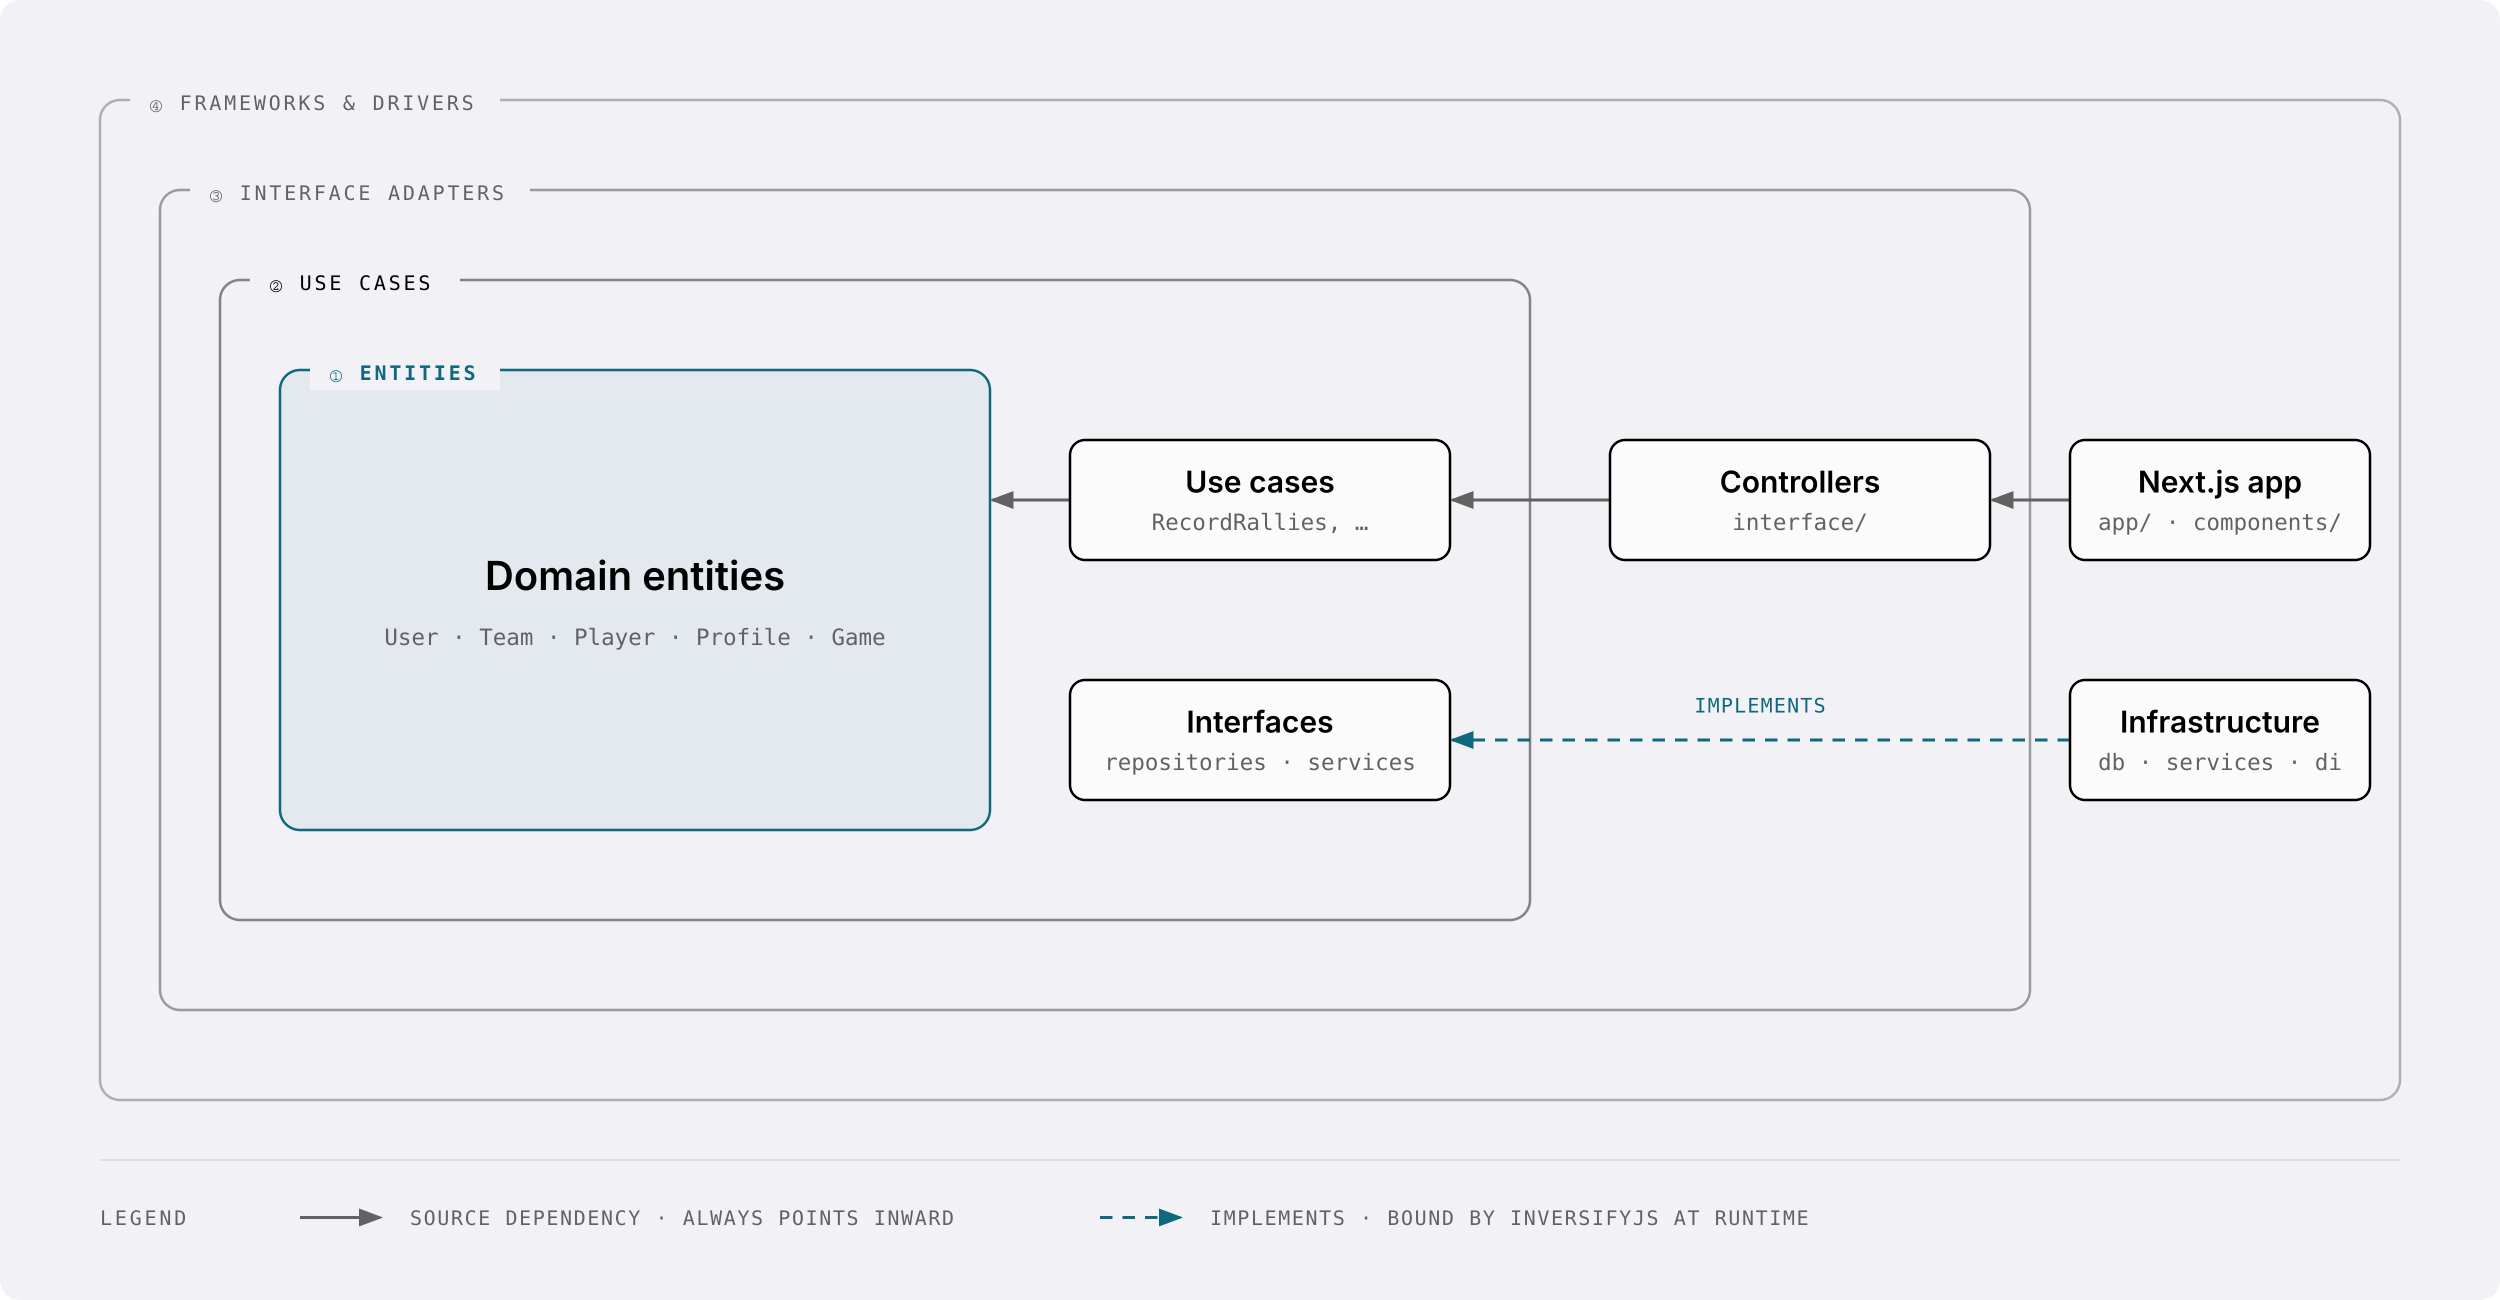
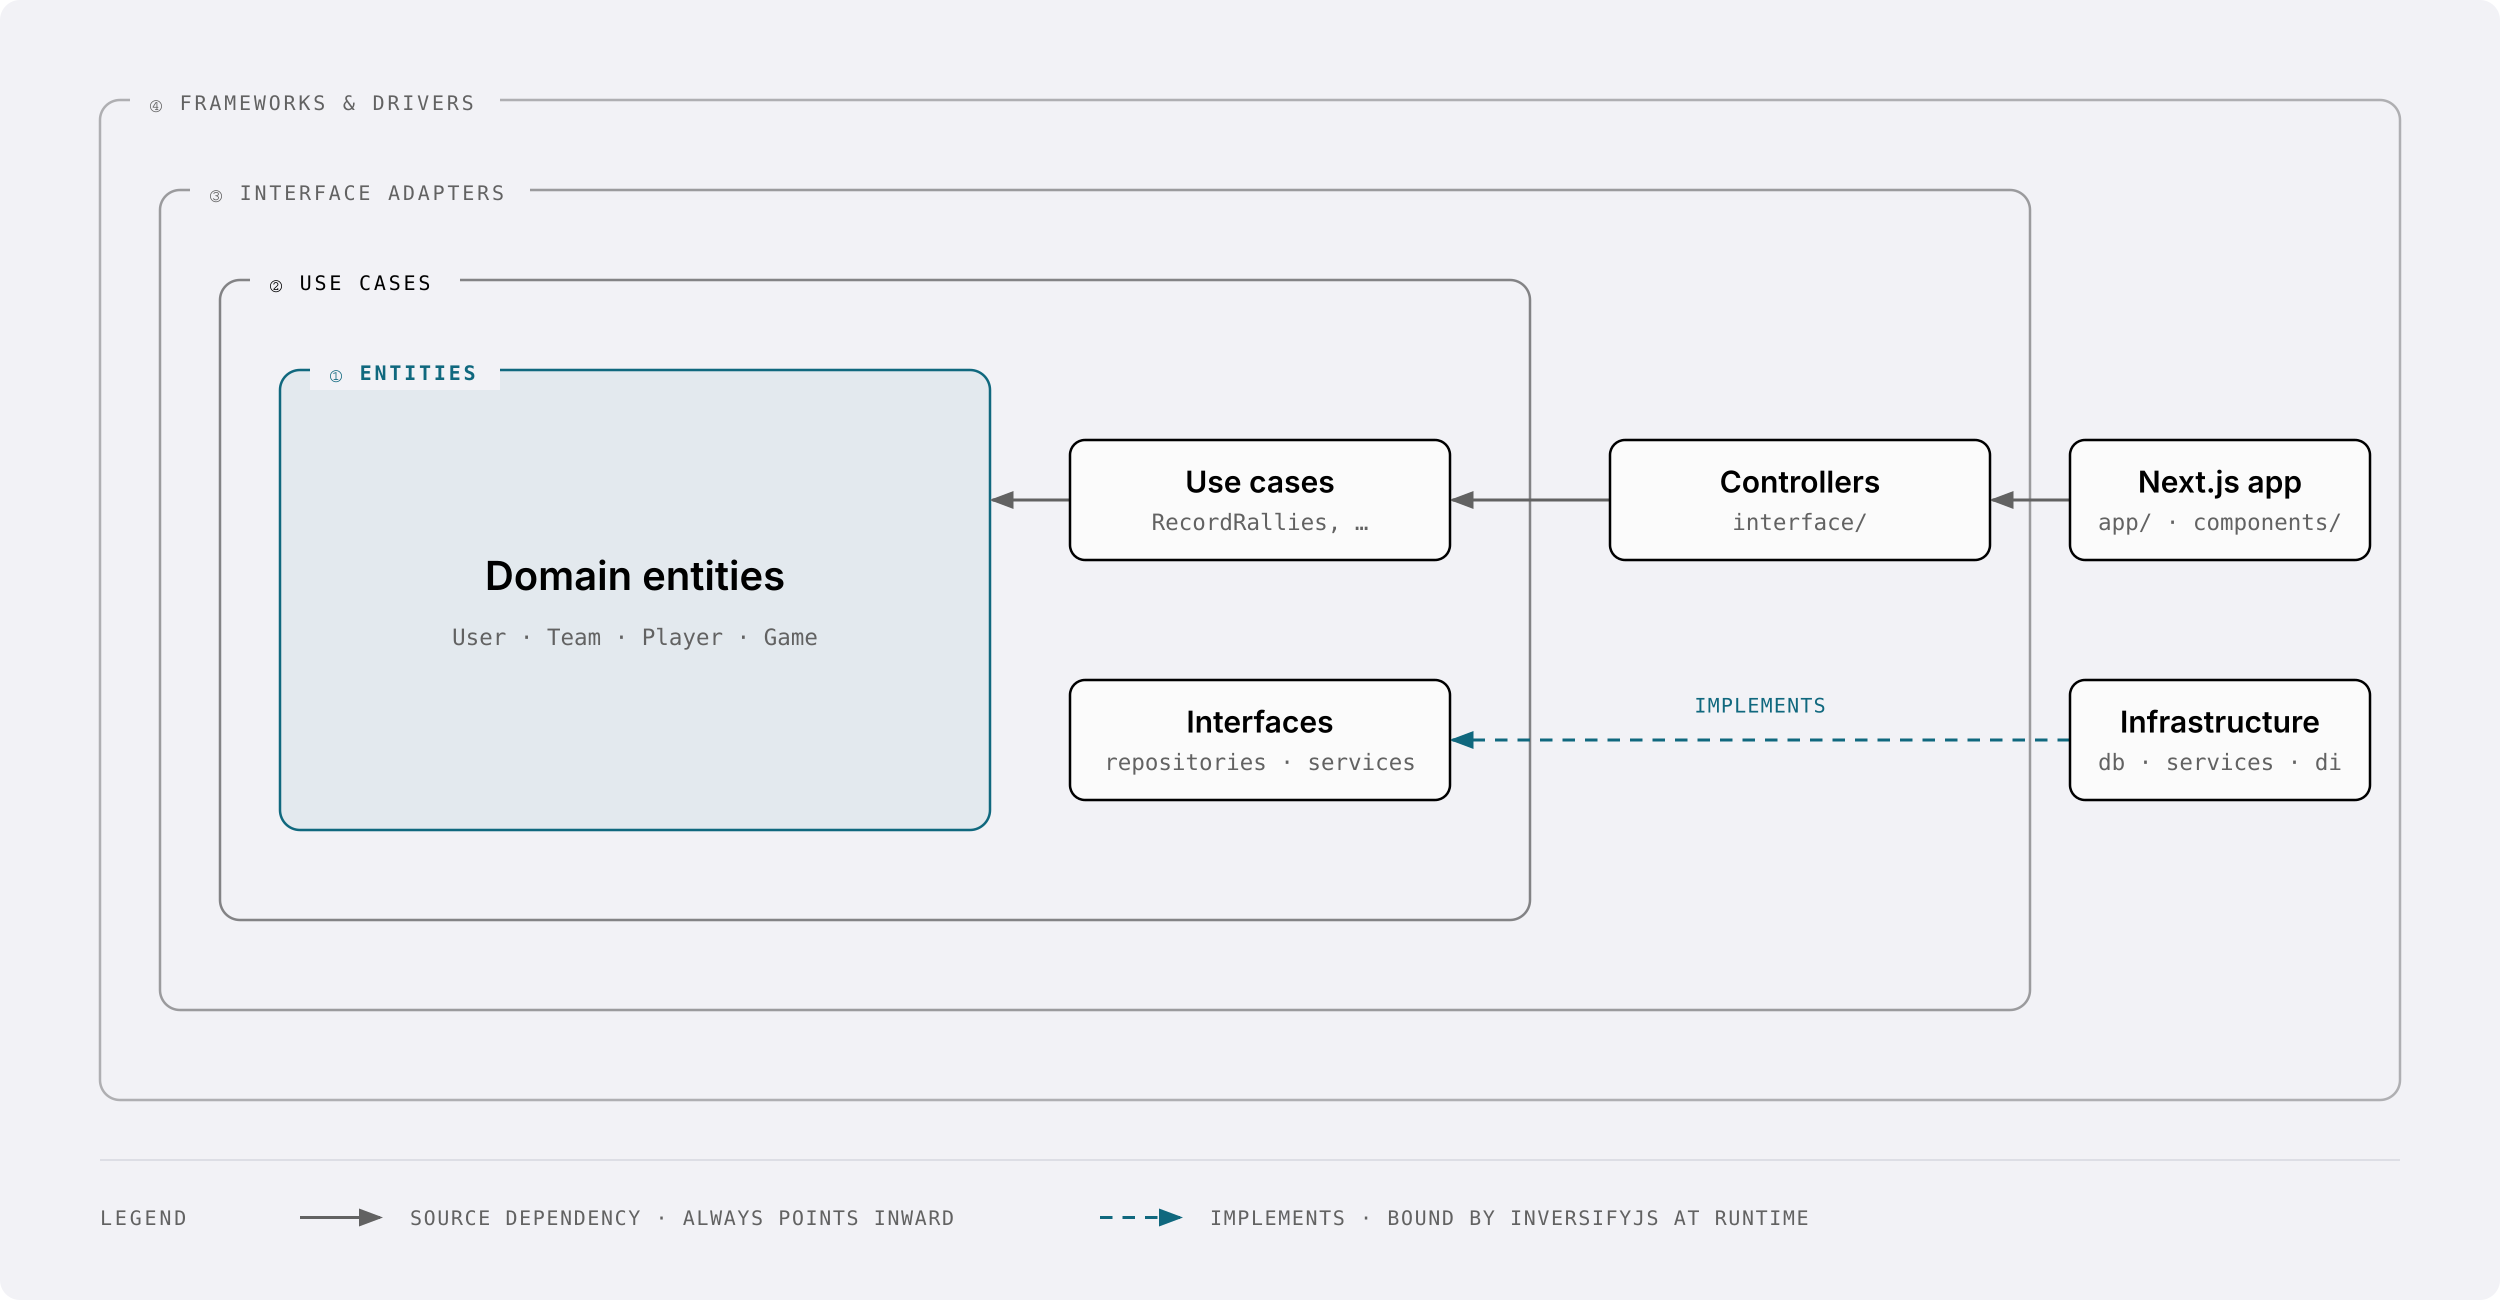
<svg xmlns="http://www.w3.org/2000/svg" viewBox="0 0 1000 520" role="img" aria-labelledby="architecture-title architecture-desc">
  <defs>
    <style>
      .paper { fill: #f2f2f6; }
      .ink { fill: #000000; }
      .muted { fill: #626262; }
      .accent-t { fill: #10687e; }
      .r1 { fill: none; stroke: rgba(0,0,0,0.28); }
      .r2 { fill: none; stroke: rgba(0,0,0,0.36); }
      .r3 { fill: none; stroke: rgba(0,0,0,0.46); }
      .core { fill: rgba(16,104,126,0.07); stroke: #10687e; }
      .node { fill: #fbfbfb; stroke: #000000; }
      .wire { stroke: #626262; fill: none; }
      .wire-accent { stroke: #10687e; fill: none; }
      .rule { stroke: #dddee5; }
      .head { fill: #626262; }
      .head-accent { fill: #10687e; }
      text { font-family: 'Geist', ui-sans-serif, system-ui, -apple-system, 'Segoe UI', sans-serif; }
      .mono { font-family: 'Geist Mono', ui-monospace, SFMono-Regular, Menlo, monospace; }
      @media (prefers-color-scheme: dark) {
        .paper { fill: #020a17; }
        .ink { fill: #f4f5f6; }
        .muted { fill: #94a3b8; }
        .accent-t { fill: #22a3c3; }
        .r1 { fill: none; stroke: rgba(244,245,246,0.22); }
        .r2 { fill: none; stroke: rgba(244,245,246,0.30); }
        .r3 { fill: none; stroke: rgba(244,245,246,0.40); }
        .core { fill: rgba(34,163,195,0.10); stroke: #22a3c3; }
        .node { fill: #1d232d; stroke: #94a3b8; }
        .wire { stroke: #94a3b8; }
        .wire-accent { stroke: #22a3c3; }
        .rule { stroke: #344867; }
        .head { fill: #94a3b8; }
        .head-accent { fill: #22a3c3; }
      }
    </style>
    <marker id="architecture-arrow" markerWidth="8" markerHeight="6" refX="7" refY="3" orient="auto">
      <polygon class="head" points="0 0, 8 3, 0 6" />
    </marker>
    <marker id="architecture-arrow-accent" markerWidth="8" markerHeight="6" refX="7" refY="3" orient="auto">
      <polygon class="head-accent" points="0 0, 8 3, 0 6" />
    </marker>
  </defs>
  <rect class="paper" width="1000" height="520" rx="8" />
  <rect class="r1" x="40" y="40" width="920" height="400" rx="8" stroke-width="1" />
  <rect class="r2" x="64" y="76" width="748" height="328" rx="8" stroke-width="1" />
  <rect class="r3" x="88" y="112" width="524" height="256" rx="8" stroke-width="1" />
  <rect class="core" x="112" y="148" width="284" height="184" rx="8" stroke-width="1" />
  <rect class="paper" x="52" y="32" width="148" height="16" />
  <text class="mono muted" x="60" y="44" font-size="8" letter-spacing="0.14em">④ FRAMEWORKS &amp; DRIVERS</text>
  <rect class="paper" x="76" y="68" width="136" height="16" />
  <text class="mono muted" x="84" y="80" font-size="8" letter-spacing="0.14em">③ INTERFACE ADAPTERS</text>
  <rect class="paper" x="100" y="104" width="84" height="16" />
  <text class="mono ink" x="108" y="116" font-size="8" letter-spacing="0.14em">② USE CASES</text>
  <rect class="paper" x="124" y="140" width="76" height="16" />
  <text class="mono accent-t" x="132" y="152" font-size="8" letter-spacing="0.14em" font-weight="600">① ENTITIES</text>
  <line class="wire" x1="828" y1="200" x2="797" y2="200" stroke-width="1.2" marker-end="url(#architecture-arrow)" />
  <line class="wire" x1="644" y1="200" x2="581" y2="200" stroke-width="1.2" marker-end="url(#architecture-arrow)" />
  <line class="wire" x1="428" y1="200" x2="397" y2="200" stroke-width="1.2" marker-end="url(#architecture-arrow)" />
  <line class="wire-accent" x1="828" y1="296" x2="581" y2="296" stroke-width="1.2" stroke-dasharray="5,4" marker-end="url(#architecture-arrow-accent)" />
  <rect class="paper" x="664" y="276" width="80" height="12" rx="2" />
  <text class="mono accent-t" x="704" y="285" font-size="8" text-anchor="middle" letter-spacing="0.06em">IMPLEMENTS</text>
  <rect class="node" x="828" y="176" width="120" height="48" rx="6" stroke-width="1" />
  <text class="ink" x="888" y="197" font-size="12" font-weight="600" text-anchor="middle">Next.js app</text>
  <text class="mono muted" x="888" y="212" font-size="9" text-anchor="middle">app/ · components/</text>
  <rect class="node" x="828" y="272" width="120" height="48" rx="6" stroke-width="1" />
  <text class="ink" x="888" y="293" font-size="12" font-weight="600" text-anchor="middle">Infrastructure</text>
  <text class="mono muted" x="888" y="308" font-size="9" text-anchor="middle">db · services · di</text>
  <rect class="node" x="644" y="176" width="152" height="48" rx="6" stroke-width="1" />
  <text class="ink" x="720" y="197" font-size="12" font-weight="600" text-anchor="middle">Controllers</text>
  <text class="mono muted" x="720" y="212" font-size="9" text-anchor="middle">interface/</text>
  <rect class="node" x="428" y="176" width="152" height="48" rx="6" stroke-width="1" />
  <text class="ink" x="504" y="197" font-size="12" font-weight="600" text-anchor="middle">Use cases</text>
  <text class="mono muted" x="504" y="212" font-size="9" text-anchor="middle">RecordRallies, …</text>
  <rect class="node" x="428" y="272" width="152" height="48" rx="6" stroke-width="1" />
  <text class="ink" x="504" y="293" font-size="12" font-weight="600" text-anchor="middle">Interfaces</text>
  <text class="mono muted" x="504" y="308" font-size="9" text-anchor="middle">repositories · services</text>
  <text class="ink" x="254" y="236" font-size="16" font-weight="600" text-anchor="middle">Domain entities</text>
-   <text class="mono muted" x="254" y="258" font-size="9" text-anchor="middle">User · Team · Player · Profile · Game</text>
+   <text class="mono muted" x="254" y="258" font-size="9" text-anchor="middle">User · Team · Player · Game</text>
  <line class="rule" x1="40" y1="464" x2="960" y2="464" stroke-width="0.8" />
  <text class="mono muted" x="40" y="490" font-size="8" letter-spacing="0.14em">LEGEND</text>
  <line class="wire" x1="120" y1="487" x2="152" y2="487" stroke-width="1.2" marker-end="url(#architecture-arrow)" />
  <text class="mono muted" x="164" y="490" font-size="8" letter-spacing="0.08em">SOURCE DEPENDENCY · ALWAYS POINTS INWARD</text>
  <line class="wire-accent" x1="440" y1="487" x2="472" y2="487" stroke-width="1.2" stroke-dasharray="5,4" marker-end="url(#architecture-arrow-accent)" />
  <text class="mono muted" x="484" y="490" font-size="8" letter-spacing="0.08em">IMPLEMENTS · BOUND BY INVERSIFYJS AT RUNTIME</text>
</svg>
